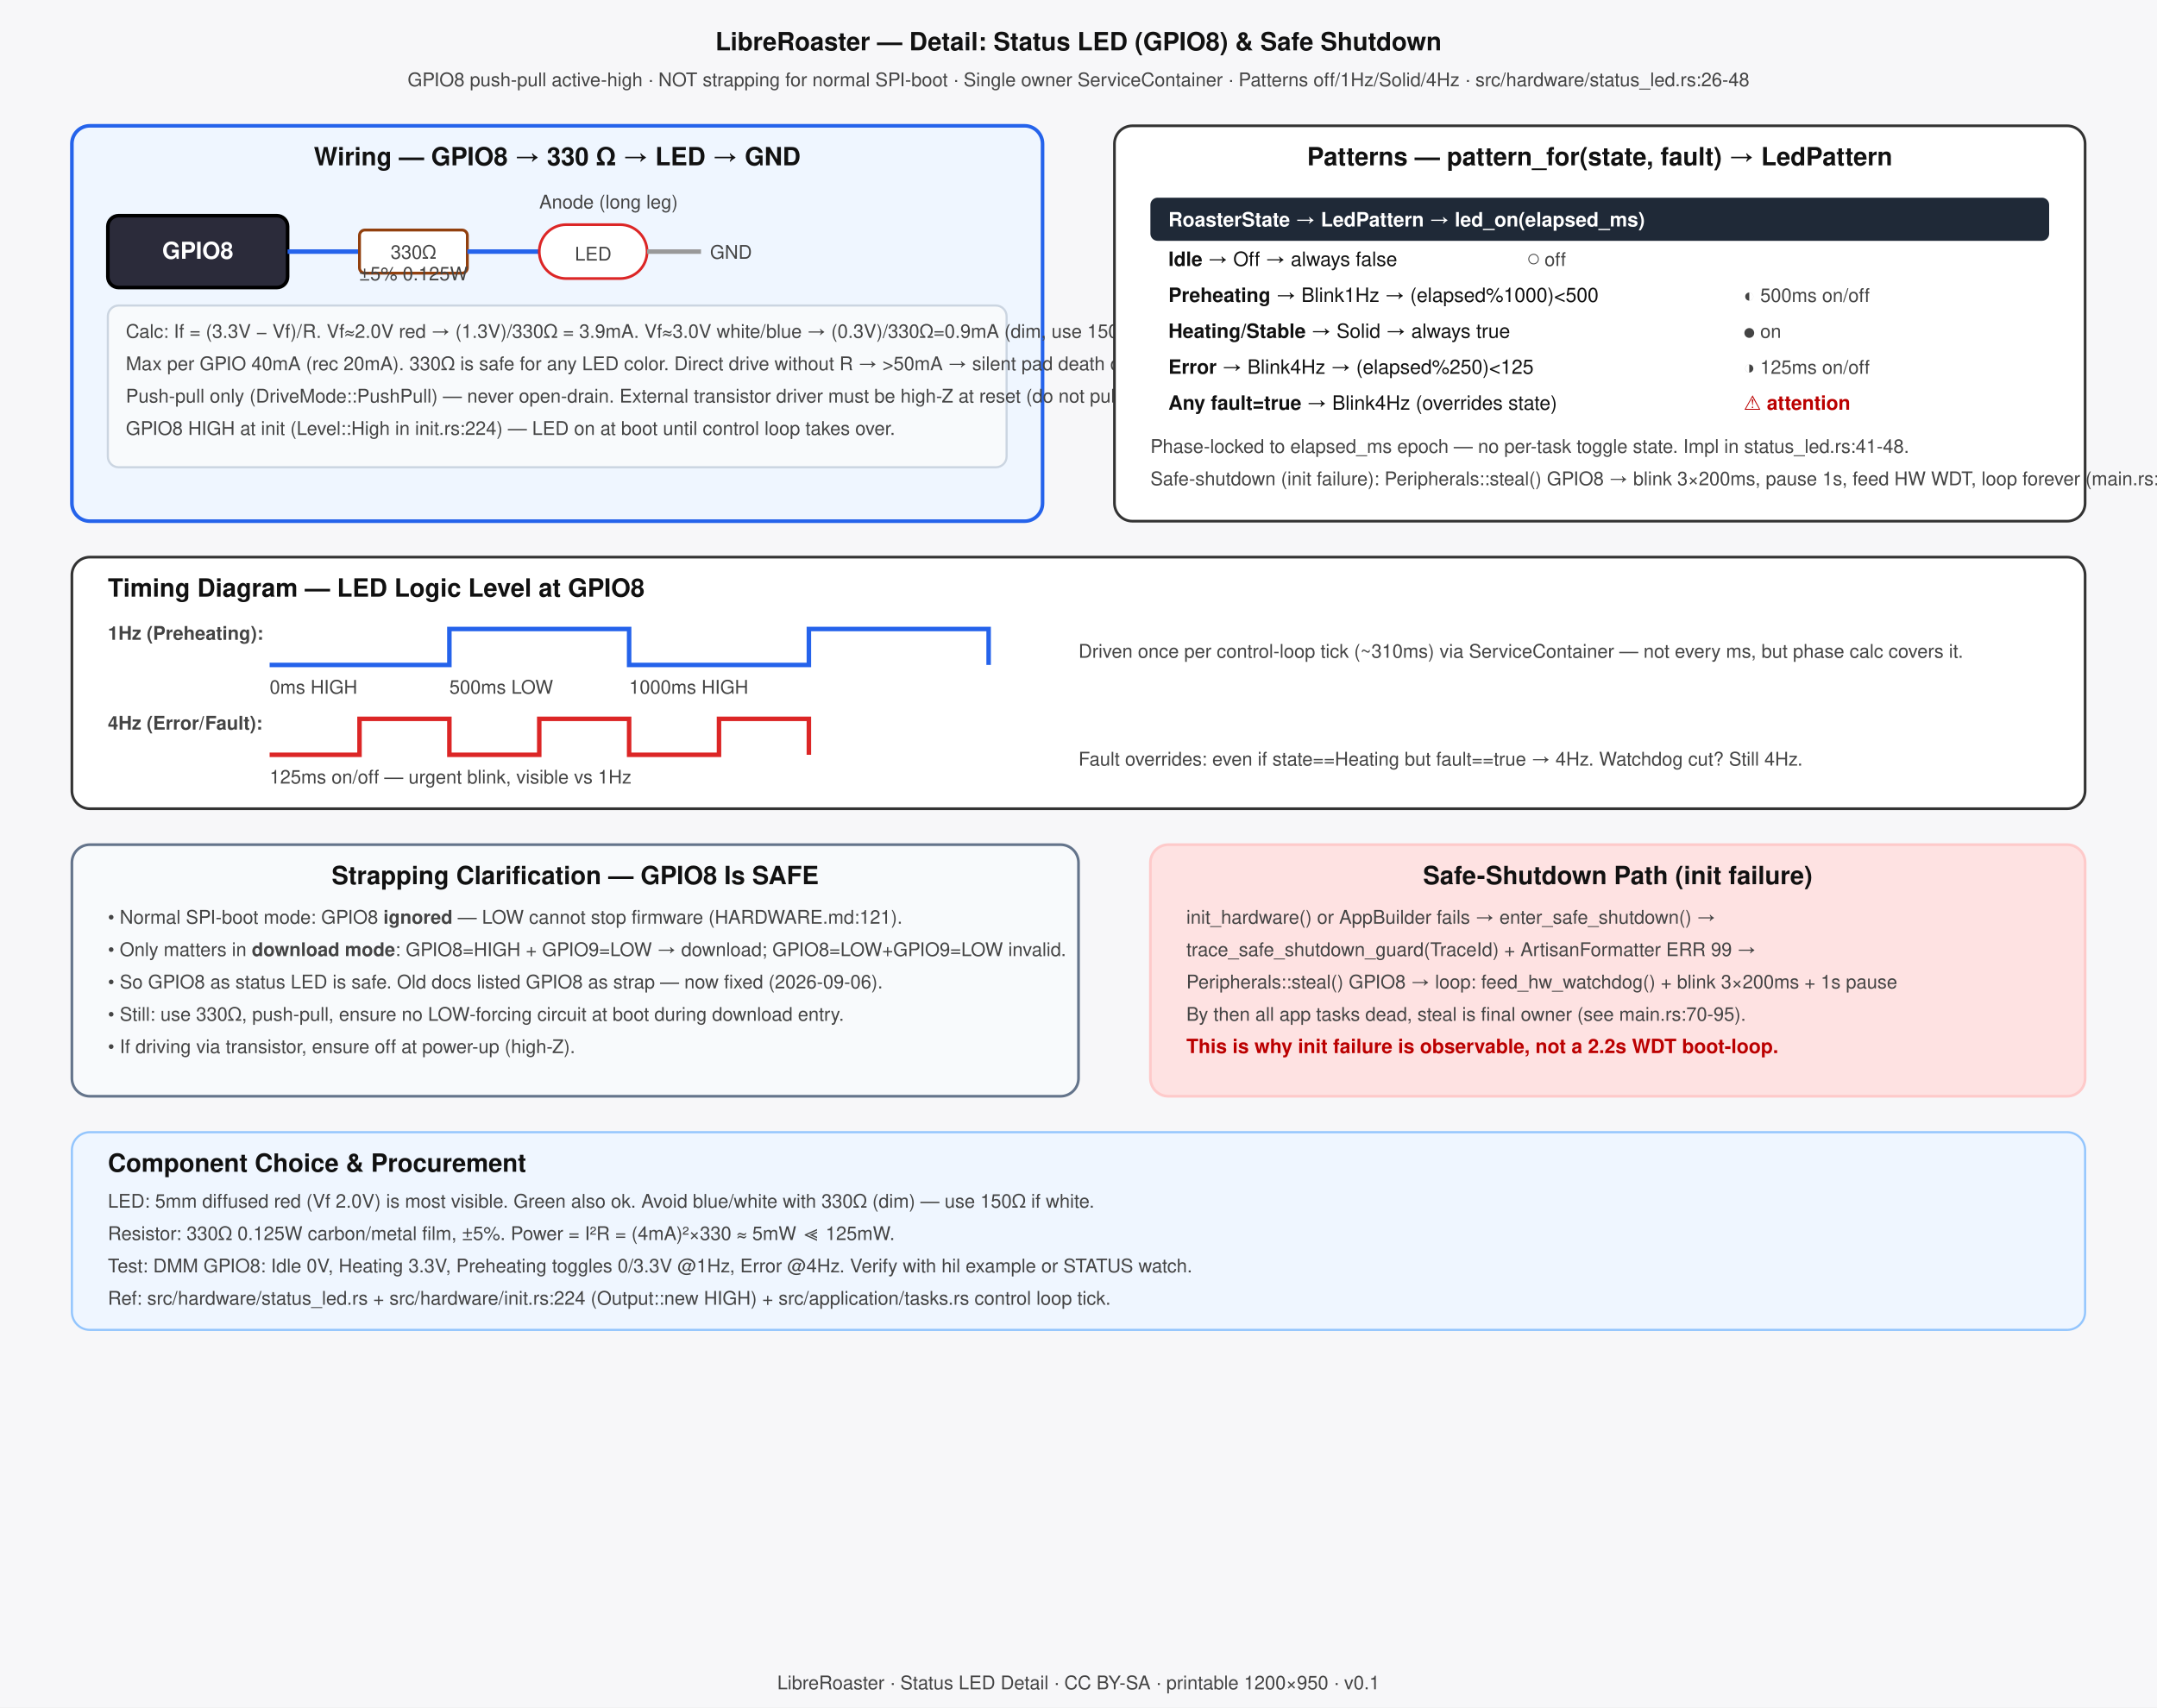
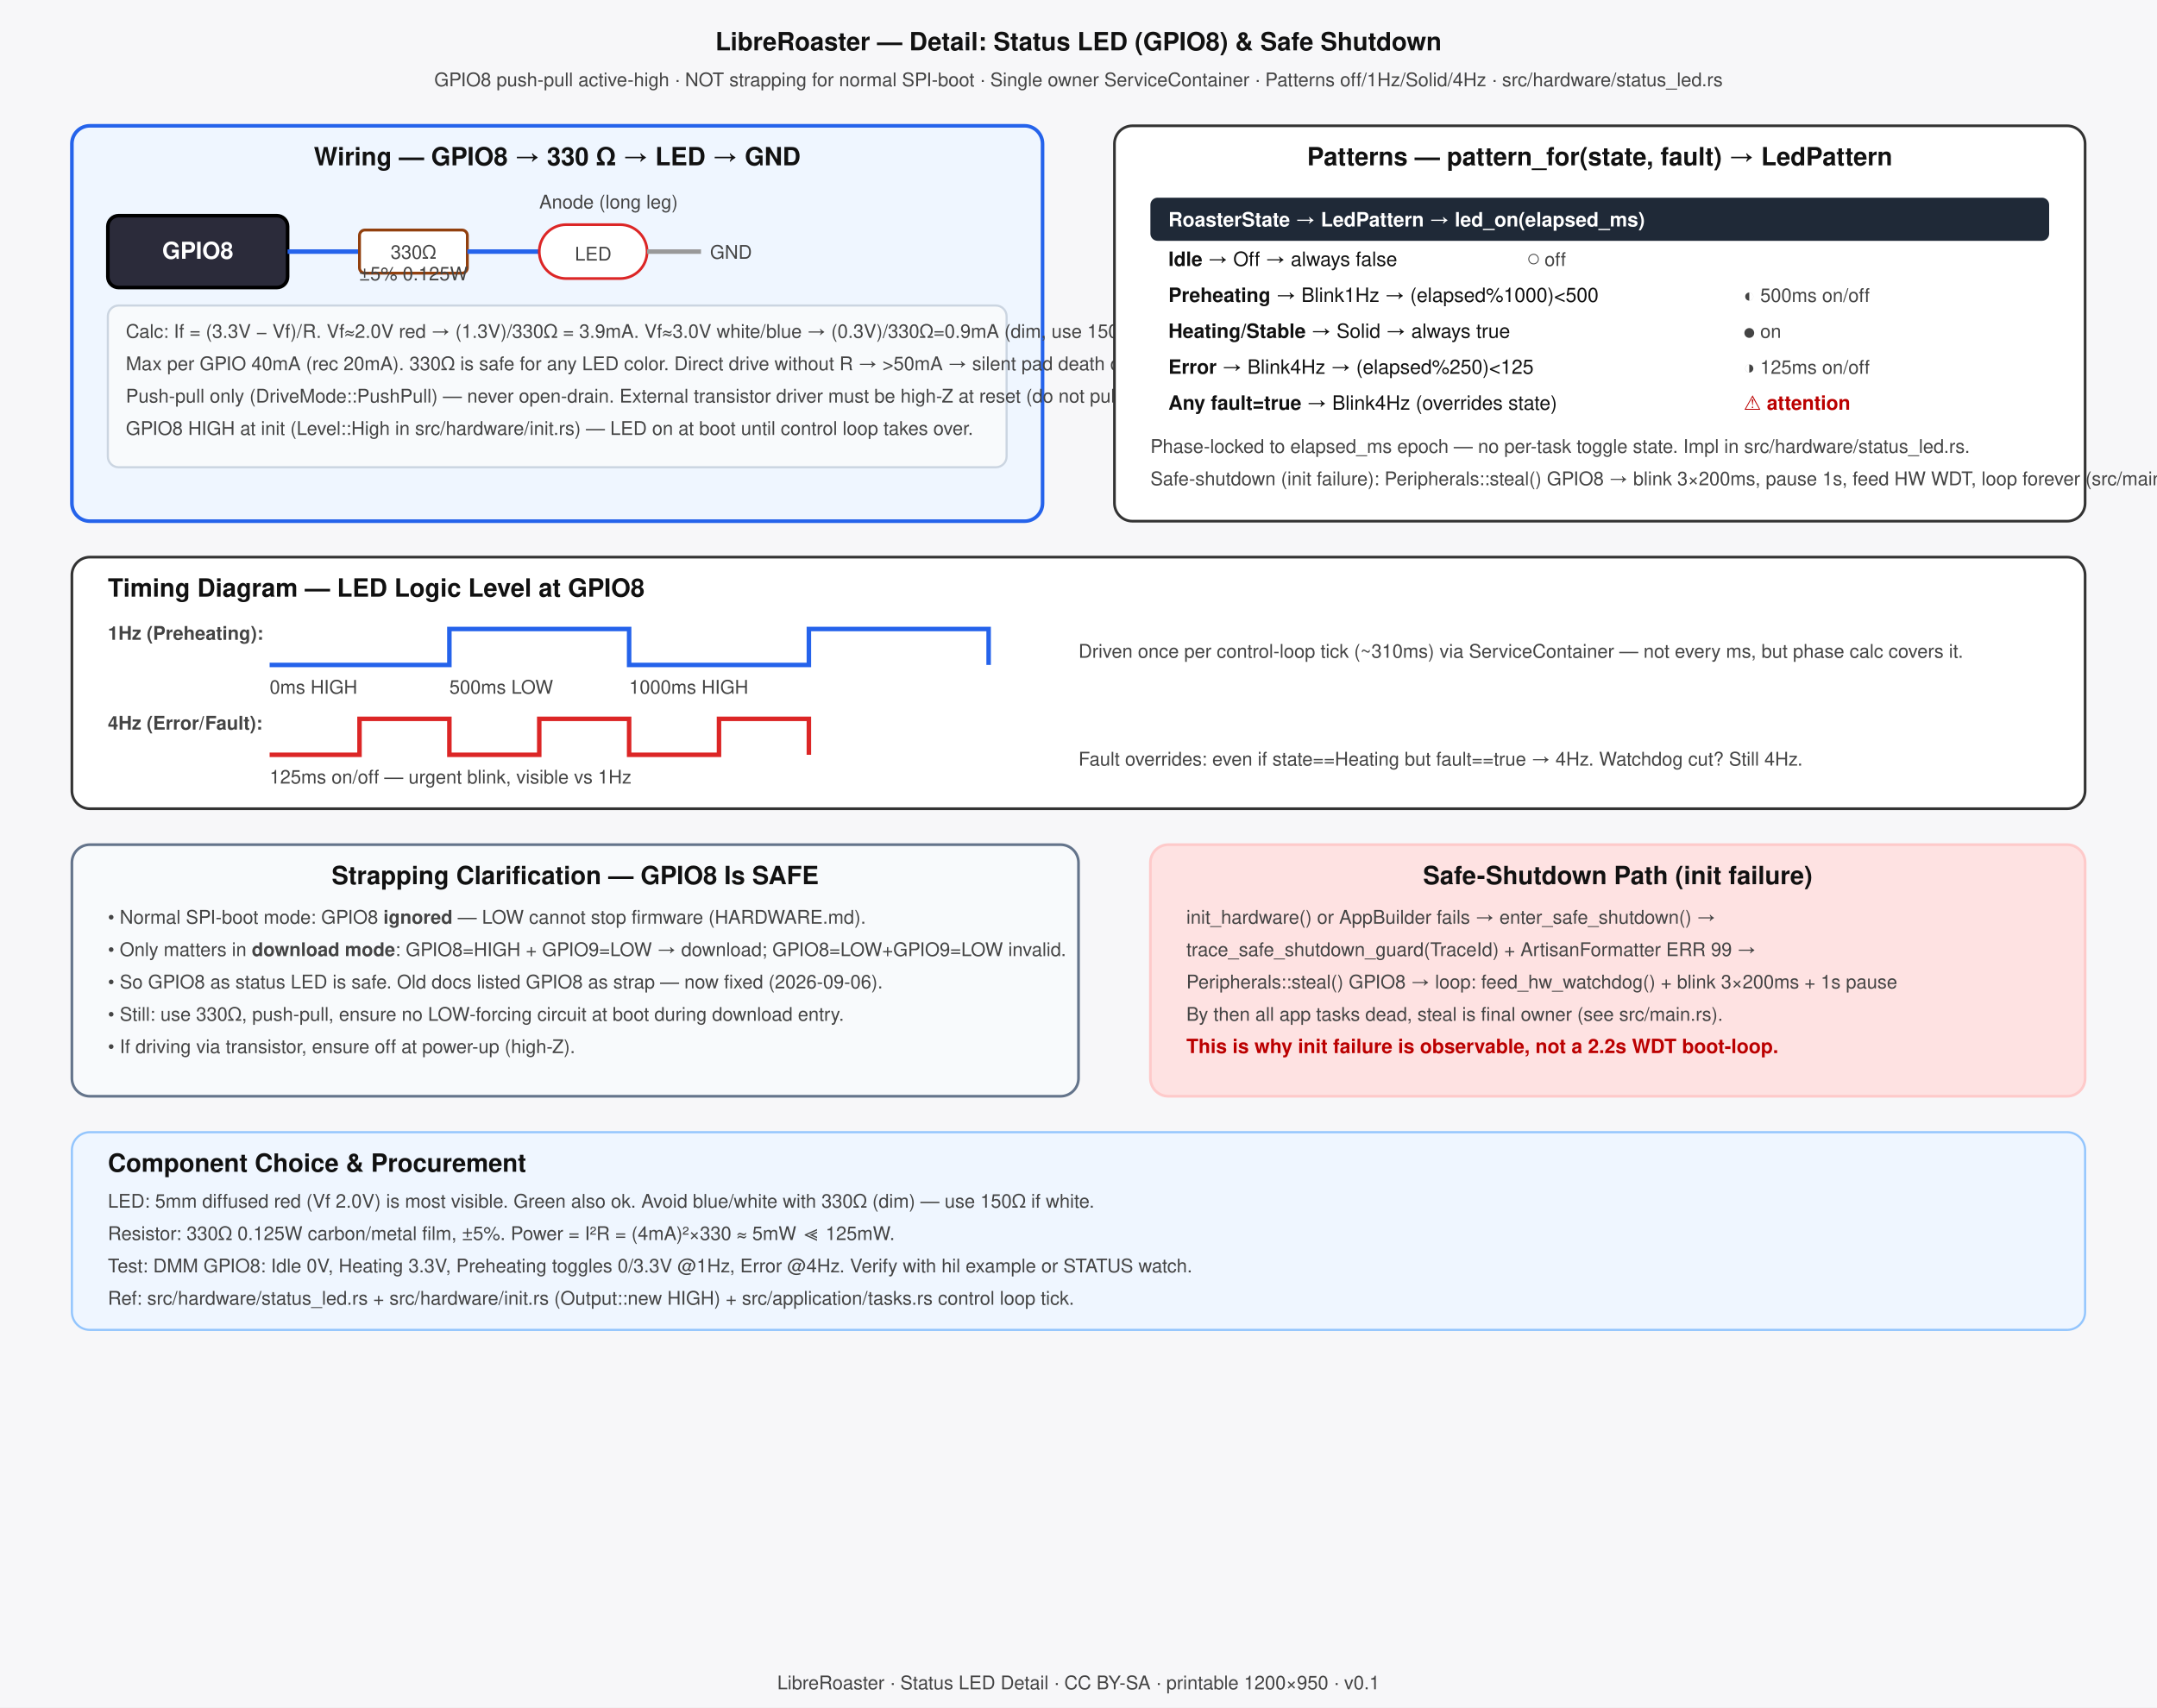
<svg xmlns="http://www.w3.org/2000/svg" width="1200" height="950" viewBox="0 0 1200 950" font-family="Helvetica,Arial,sans-serif">
  <defs>
    <style>
.box{stroke:#333;stroke-width:1.5;rx:8;} .chip{fill:#2b2b3a;stroke:#000;stroke-width:2;}
.t{fill:#111;font-size:14px;font-weight:bold;} .tw{fill:#fff;font-size:13px;font-weight:bold;}
.p{fill:#111;font-size:11px;} .pw{fill:#fff;font-size:11px;} .n{fill:#444;font-size:10.5px;}
.w{fill:#b00;font-size:11px;font-weight:bold;} .wire{stroke-width:2.5;fill:none;} .res{fill:#fff;stroke:#92400e;stroke-width:1.6;}
</style>
  </defs>
  <rect width="1200" height="950" fill="#f7f7f9" />
  <text x="600" y="28" text-anchor="middle" class="t" font-size="20">LibreRoaster — Detail: Status LED (GPIO8) &amp; Safe Shutdown</text>
-   <text x="600" y="48" text-anchor="middle" class="n">GPIO8 push-pull active-high · NOT strapping for normal SPI-boot · Single owner ServiceContainer · Patterns off/1Hz/Solid/4Hz · src/hardware/status_led.rs:26-48</text>
+   <text x="600" y="48" text-anchor="middle" class="n">GPIO8 push-pull active-high · NOT strapping for normal SPI-boot · Single owner ServiceContainer · Patterns off/1Hz/Solid/4Hz · src/hardware/status_led.rs</text>
  <rect x="40" y="70" width="540" height="220" rx="10" fill="#eff6ff" stroke="#2563eb" stroke-width="2" />
  <text x="310" y="92" text-anchor="middle" class="t">Wiring — GPIO8 → 330 Ω → LED → GND</text>
  <rect x="60" y="120" width="100" height="40" rx="6" class="chip" />
  <text x="110" y="144" text-anchor="middle" class="tw">GPIO8</text>
  <line x1="160" y1="140" x2="200" y2="140" class="wire" stroke="#2563eb" />
  <rect x="200" y="128" width="60" height="24" rx="3" class="res" />
  <text x="230" y="144" text-anchor="middle" class="n">330Ω</text>
  <text x="230" y="156" text-anchor="middle" class="n" font-size="8">±5% 0.125W</text>
  <line x1="260" y1="140" x2="300" y2="140" class="wire" stroke="#2563eb" />
  <rect x="300" y="125" width="60" height="30" rx="15" fill="#fff" stroke="#dc2626" stroke-width="1.5" />
  <text x="330" y="145" text-anchor="middle" class="n">LED</text>
  <text x="300" y="116" class="n" font-size="9">Anode (long leg)</text>
  <line x1="360" y1="140" x2="390" y2="140" class="wire" stroke="#999" />
  <text x="395" y="144" class="n">GND</text>
  <rect x="60" y="170" width="500" height="90" rx="6" fill="#f8fafc" stroke="#cbd5e1" stroke-width="1.2" />
  <text x="70" y="188" class="n">Calc: If = (3.3V − Vf)/R. Vf≈2.0V red → (1.3V)/330Ω = 3.9mA. Vf≈3.0V white/blue → (0.3V)/330Ω=0.9mA (dim, use 150Ω for white).</text>
  <text x="70" y="206" class="n">Max per GPIO 40mA (rec 20mA). 330Ω is safe for any LED color. Direct drive without R → &gt;50mA → silent pad death over weeks.</text>
  <text x="70" y="224" class="n">Push-pull only (DriveMode::PushPull) — never open-drain. External transistor driver must be high-Z at reset (do not pull GPIO8 LOW at boot in download mode combo).</text>
-   <text x="70" y="242" class="n">GPIO8 HIGH at init (Level::High in init.rs:224) — LED on at boot until control loop takes over.</text>
+   <text x="70" y="242" class="n">GPIO8 HIGH at init (Level::High in src/hardware/init.rs) — LED on at boot until control loop takes over.</text>
  <rect x="620" y="70" width="540" height="220" rx="10" fill="#fff" stroke="#333" stroke-width="1.5" />
  <text x="890" y="92" text-anchor="middle" class="t">Patterns — pattern_for(state, fault) → LedPattern</text>
  <rect x="640" y="110" width="500" height="24" rx="4" fill="#1f2937" />
  <text x="650" y="126" fill="#fff" font-size="11" font-weight="bold">RoasterState → LedPattern → led_on(elapsed_ms)</text>
  <text x="650" y="148" class="p">
    <tspan font-weight="bold">Idle</tspan> → Off → always false</text>
  <text x="850" y="148" class="n">○ off</text>
  <text x="650" y="168" class="p">
    <tspan font-weight="bold">Preheating</tspan> → Blink1Hz → (elapsed%1000)&lt;500</text>
  <text x="970" y="168" class="n">◐ 500ms on/off</text>
  <text x="650" y="188" class="p">
    <tspan font-weight="bold">Heating/Stable</tspan> → Solid → always true</text>
  <text x="970" y="188" class="n">● on</text>
  <text x="650" y="208" class="p">
    <tspan font-weight="bold">Error</tspan> → Blink4Hz → (elapsed%250)&lt;125</text>
  <text x="970" y="208" class="n">◑ 125ms on/off</text>
  <text x="650" y="228" class="p">
    <tspan font-weight="bold">Any fault=true</tspan> → Blink4Hz (overrides state)</text>
  <text x="970" y="228" class="w">⚠ attention</text>
-   <text x="640" y="252" class="n">Phase-locked to elapsed_ms epoch — no per-task toggle state. Impl in status_led.rs:41-48.</text>
-   <text x="640" y="270" class="n">Safe-shutdown (init failure): Peripherals::steal() GPIO8 → blink 3×200ms, pause 1s, feed HW WDT, loop forever (main.rs:70-95).</text>
+   <text x="640" y="252" class="n">Phase-locked to elapsed_ms epoch — no per-task toggle state. Impl in src/hardware/status_led.rs.</text>
+   <text x="640" y="270" class="n">Safe-shutdown (init failure): Peripherals::steal() GPIO8 → blink 3×200ms, pause 1s, feed HW WDT, loop forever (src/main.rs).</text>
  <rect x="40" y="310" width="1120" height="140" rx="10" fill="#fff" stroke="#333" stroke-width="1.5" />
  <text x="60" y="332" class="t">Timing Diagram — LED Logic Level at GPIO8</text>
  <text x="60" y="356" class="n" font-weight="bold">1Hz (Preheating):</text>
  <polyline points="150,370 250,370 250,350 350,350 350,370 450,370 450,350 550,350 550,370" fill="none" stroke="#2563eb" stroke-width="2.5" />
  <text x="150" y="386" class="n" font-size="9">0ms HIGH</text>
  <text x="250" y="386" class="n" font-size="9">500ms LOW</text>
  <text x="350" y="386" class="n" font-size="9">1000ms HIGH</text>
  <text x="600" y="366" class="n">Driven once per control-loop tick (~310ms) via ServiceContainer — not every ms, but phase calc covers it.</text>
  <text x="60" y="406" class="n" font-weight="bold">4Hz (Error/Fault):</text>
  <polyline points="150,420 200,420 200,400 250,400 250,420 300,420 300,400 350,400 350,420 400,420 400,400 450,400 450,420" fill="none" stroke="#dc2626" stroke-width="2.5" />
  <text x="150" y="436" class="n" font-size="9">125ms on/off — urgent blink, visible vs 1Hz</text>
  <text x="600" y="426" class="n">Fault overrides: even if state==Heating but fault==true → 4Hz. Watchdog cut? Still 4Hz.</text>
  <rect x="40" y="470" width="560" height="140" rx="10" fill="#f8fafc" stroke="#64748b" stroke-width="1.5" />
  <text x="320" y="492" text-anchor="middle" class="t">Strapping Clarification — GPIO8 Is SAFE</text>
-   <text x="60" y="514" class="n">• Normal SPI-boot mode: GPIO8 <tspan font-weight="bold">ignored</tspan> — LOW cannot stop firmware (HARDWARE.md:121).</text>
+   <text x="60" y="514" class="n">• Normal SPI-boot mode: GPIO8 <tspan font-weight="bold">ignored</tspan> — LOW cannot stop firmware (HARDWARE.md).</text>
  <text x="60" y="532" class="n">• Only matters in <tspan font-weight="bold">download mode</tspan>: GPIO8=HIGH + GPIO9=LOW → download; GPIO8=LOW+GPIO9=LOW invalid.</text>
  <text x="60" y="550" class="n">• So GPIO8 as status LED is safe. Old docs listed GPIO8 as strap — now fixed (2026-09-06).</text>
  <text x="60" y="568" class="n">• Still: use 330Ω, push-pull, ensure no LOW-forcing circuit at boot during download entry.</text>
  <text x="60" y="586" class="n">• If driving via transistor, ensure off at power-up (high-Z).</text>
  <rect x="640" y="470" width="520" height="140" rx="10" fill="#fee2e2" stroke="#fecaca" stroke-width="1.5" />
  <text x="900" y="492" text-anchor="middle" class="t">Safe-Shutdown Path (init failure)</text>
  <text x="660" y="514" class="n">init_hardware() or AppBuilder fails → enter_safe_shutdown() →</text>
  <text x="660" y="532" class="n">trace_safe_shutdown_guard(TraceId) + ArtisanFormatter ERR 99 →</text>
  <text x="660" y="550" class="n">Peripherals::steal() GPIO8 → loop: feed_hw_watchdog() + blink 3×200ms + 1s pause</text>
-   <text x="660" y="568" class="n">By then all app tasks dead, steal is final owner (see main.rs:70-95).</text>
+   <text x="660" y="568" class="n">By then all app tasks dead, steal is final owner (see src/main.rs).</text>
  <text x="660" y="586" class="w">This is why init failure is observable, not a 2.2s WDT boot-loop.</text>
  <rect x="40" y="630" width="1120" height="110" rx="10" fill="#eff6ff" stroke="#93c5fd" stroke-width="1.2" />
  <text x="60" y="652" class="t">Component Choice &amp; Procurement</text>
  <text x="60" y="672" class="n">LED: 5mm diffused red (Vf 2.0V) is most visible. Green also ok. Avoid blue/white with 330Ω (dim) — use 150Ω if white.</text>
  <text x="60" y="690" class="n">Resistor: 330Ω 0.125W carbon/metal film, ±5%. Power = I²R = (4mA)²×330 ≈ 5mW ≪ 125mW.</text>
  <text x="60" y="708" class="n">Test: DMM GPIO8: Idle 0V, Heating 3.3V, Preheating toggles 0/3.3V @1Hz, Error @4Hz. Verify with hil example or STATUS watch.</text>
-   <text x="60" y="726" class="n">Ref: src/hardware/status_led.rs + src/hardware/init.rs:224 (Output::new HIGH) + src/application/tasks.rs control loop tick.</text>
+   <text x="60" y="726" class="n">Ref: src/hardware/status_led.rs + src/hardware/init.rs (Output::new HIGH) + src/application/tasks.rs control loop tick.</text>
  <text x="600" y="940" text-anchor="middle" class="n" font-size="10">LibreRoaster · Status LED Detail · CC BY-SA · printable 1200×950 · v0.1</text>
</svg>
